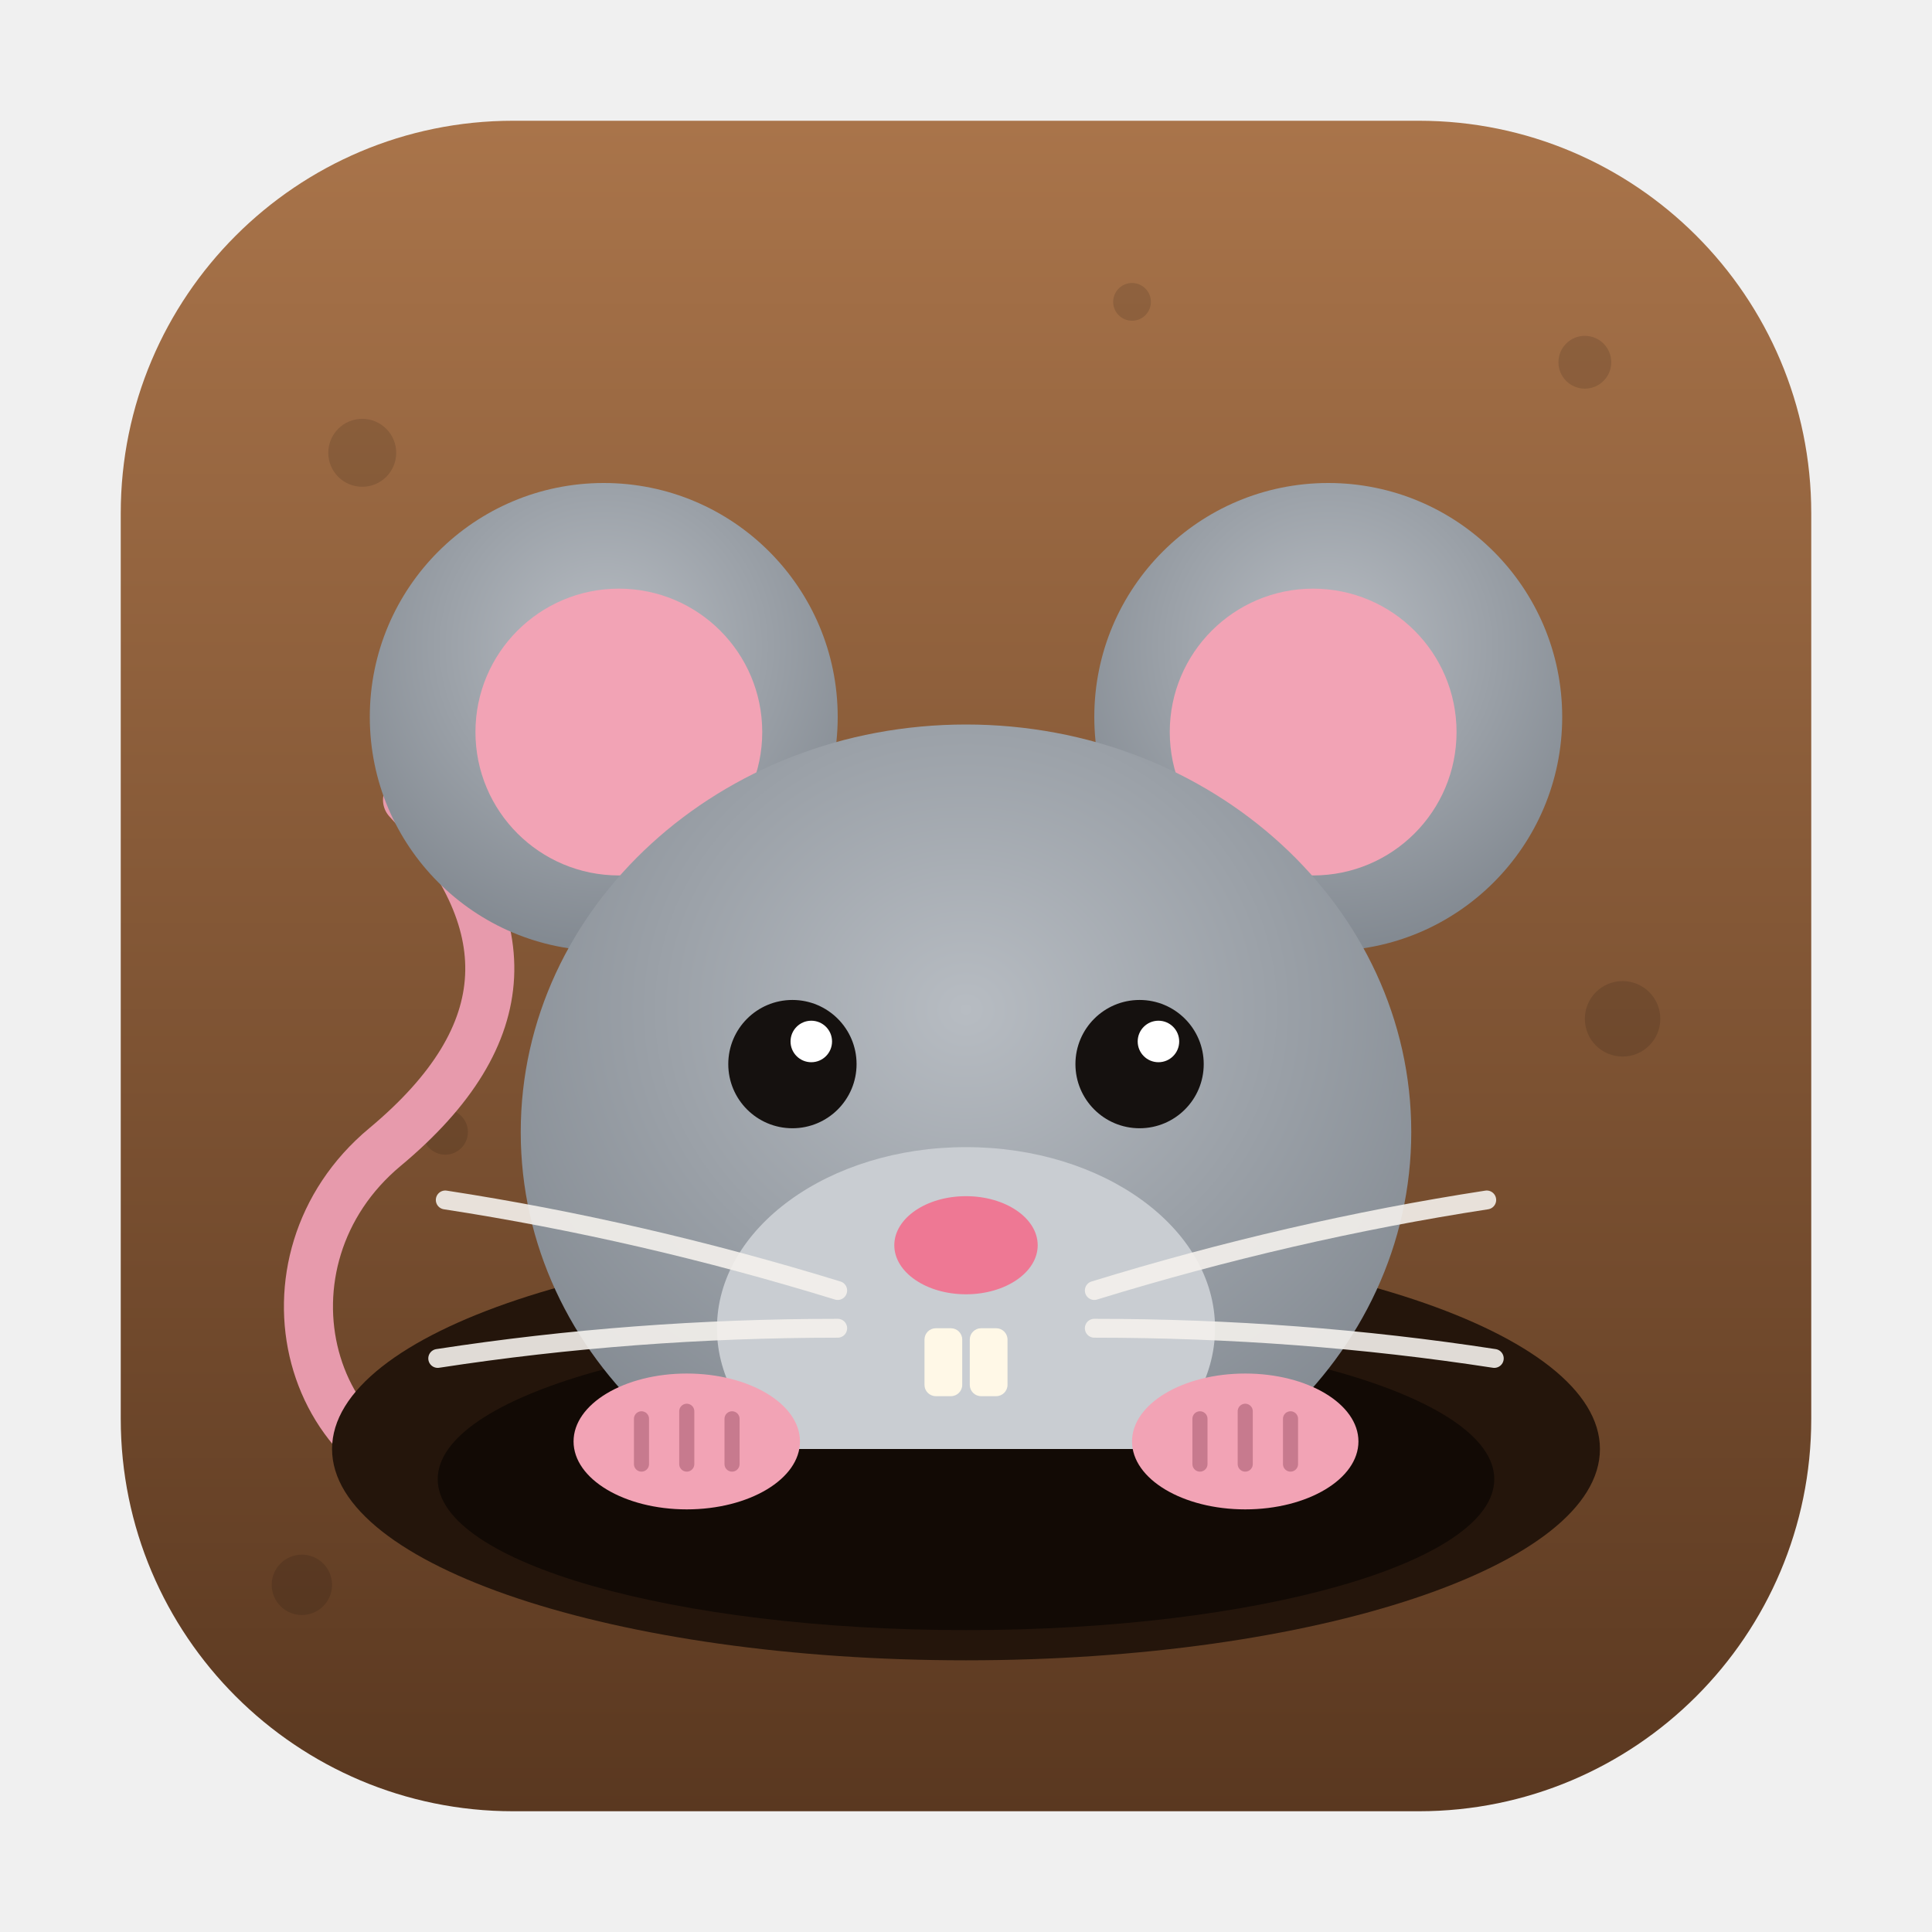
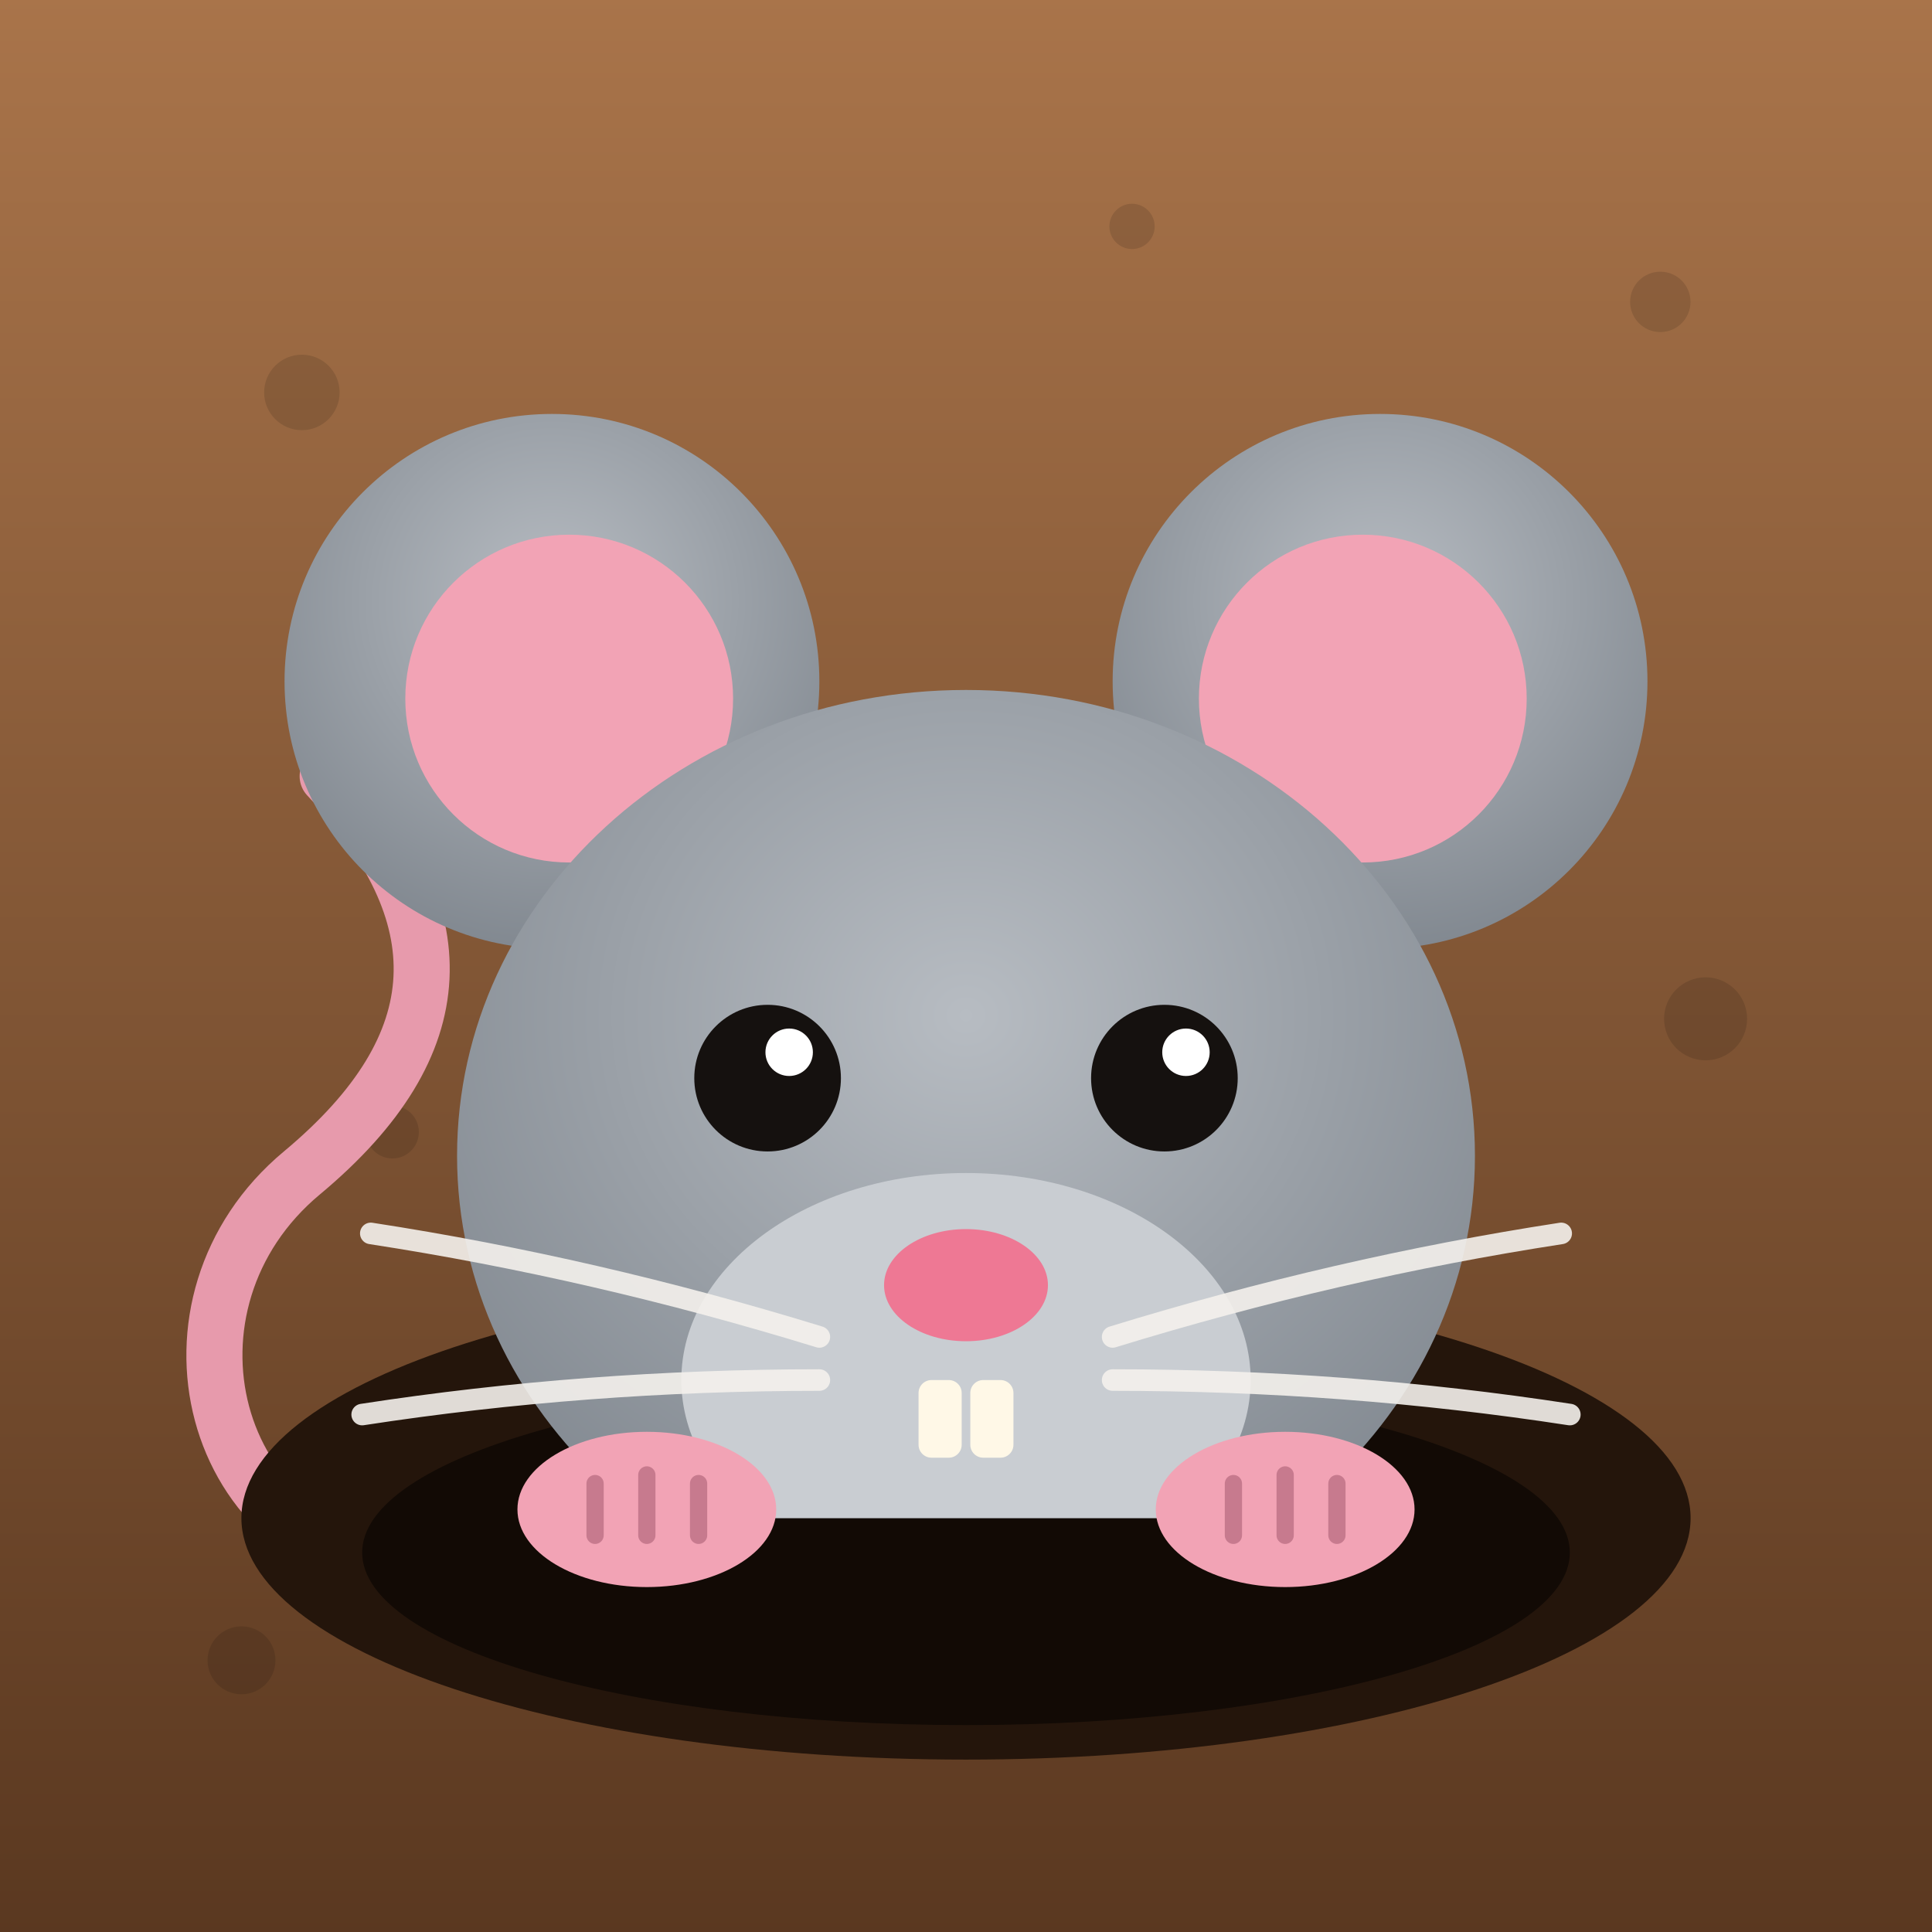
<svg xmlns="http://www.w3.org/2000/svg" width="512" height="512" viewBox="0 0 512 512">
  <defs>
    <linearGradient id="soil" x1="0" y1="0" x2="0" y2="1">
      <stop offset="0" stop-color="#A9744A" />
      <stop offset="1" stop-color="#5A3820" />
    </linearGradient>
    <radialGradient id="fur" cx="0.5" cy="0.35" r="0.7">
      <stop offset="0" stop-color="#B7BCC2" />
      <stop offset="1" stop-color="#7E858D" />
    </radialGradient>
    <clipPath id="above">
      <rect x="0" y="0" width="512" height="384" />
    </clipPath>
  </defs>
-   <rect x="32" y="32" width="448" height="448" rx="104" fill="url(#soil)" />
+   <rect width="512" height="512" fill="url(#soil)" />
  <g fill="#000" opacity="0.12">
-     <circle cx="96" cy="120" r="9" />
-     <circle cx="420" cy="96" r="7" />
-     <circle cx="118" cy="300" r="6" />
-     <circle cx="430" cy="270" r="10" />
-     <circle cx="80" cy="420" r="8" />
-     <circle cx="300" cy="80" r="5" />
+     <circle cx="80" cy="104" r="10" />
+     <circle cx="440" cy="80" r="8" />
+     <circle cx="104" cy="300" r="7" />
+     <circle cx="452" cy="270" r="11" />
+     <circle cx="64" cy="440" r="9" />
+     <circle cx="300" cy="60" r="6" />
  </g>
-   <path d="M128 396 C 80 392, 66 334, 102 304 S 138 244, 108 212" stroke="#E79AAC" stroke-width="13" stroke-linecap="round" fill="none" />
-   <ellipse cx="256" cy="384" rx="168" ry="56" fill="#24150B" />
-   <ellipse cx="256" cy="392" rx="140" ry="40" fill="#120A05" />
-   <g clip-path="url(#above)">
-     <circle cx="160" cy="190" r="62" fill="url(#fur)" />
-     <circle cx="352" cy="190" r="62" fill="url(#fur)" />
-     <circle cx="164" cy="194" r="38" fill="#F2A3B5" />
-     <circle cx="348" cy="194" r="38" fill="#F2A3B5" />
-     <ellipse cx="256" cy="300" rx="118" ry="108" fill="url(#fur)" />
-     <ellipse cx="256" cy="352" rx="66" ry="48" fill="#C9CDD2" />
-     <circle cx="210" cy="282" r="17" fill="#15110F" />
-     <circle cx="302" cy="282" r="17" fill="#15110F" />
-     <circle cx="215" cy="276" r="5.5" fill="#FFF" />
-     <circle cx="307" cy="276" r="5.5" fill="#FFF" />
-     <ellipse cx="256" cy="330" rx="19" ry="13" fill="#EE7894" />
-   </g>
-   <g stroke="#F4F1EC" stroke-width="5" stroke-linecap="round" fill="none" opacity="0.9">
-     <path d="M222 342 Q170 326 118 318" />
-     <path d="M222 352 Q168 352 116 360" />
-     <path d="M290 342 Q342 326 394 318" />
-     <path d="M290 352 Q344 352 396 360" />
-   </g>
-   <rect x="245" y="352" width="10" height="18" rx="3" fill="#FFF8E7" />
-   <rect x="257" y="352" width="10" height="18" rx="3" fill="#FFF8E7" />
-   <ellipse cx="182" cy="382" rx="30" ry="18" fill="#F2A3B5" />
-   <ellipse cx="330" cy="382" rx="30" ry="18" fill="#F2A3B5" />
-   <g stroke="#C77A8E" stroke-width="4" stroke-linecap="round">
-     <path d="M170 376 v12" />
-     <path d="M182 374 v14" />
-     <path d="M194 376 v12" />
-     <path d="M318 376 v12" />
-     <path d="M330 374 v14" />
-     <path d="M342 376 v12" />
+   <g transform="translate(256 256) scale(1.143) translate(-256 -256)">
+     <path d="M128 396 C 80 392, 66 334, 102 304 S 138 244, 108 212" stroke="#E79AAC" stroke-width="13" stroke-linecap="round" fill="none" />
+     <ellipse cx="256" cy="384" rx="168" ry="56" fill="#24150B" />
+     <ellipse cx="256" cy="392" rx="140" ry="40" fill="#120A05" />
+     <g clip-path="url(#above)">
+       <circle cx="160" cy="190" r="62" fill="url(#fur)" />
+       <circle cx="352" cy="190" r="62" fill="url(#fur)" />
+       <circle cx="164" cy="194" r="38" fill="#F2A3B5" />
+       <circle cx="348" cy="194" r="38" fill="#F2A3B5" />
+       <ellipse cx="256" cy="300" rx="118" ry="108" fill="url(#fur)" />
+       <ellipse cx="256" cy="352" rx="66" ry="48" fill="#C9CDD2" />
+       <circle cx="210" cy="282" r="17" fill="#15110F" />
+       <circle cx="302" cy="282" r="17" fill="#15110F" />
+       <circle cx="215" cy="276" r="5.5" fill="#FFF" />
+       <circle cx="307" cy="276" r="5.5" fill="#FFF" />
+       <ellipse cx="256" cy="330" rx="19" ry="13" fill="#EE7894" />
+     </g>
+     <g stroke="#F4F1EC" stroke-width="5" stroke-linecap="round" fill="none" opacity="0.9">
+       <path d="M222 342 Q170 326 118 318" />
+       <path d="M222 352 Q168 352 116 360" />
+       <path d="M290 342 Q342 326 394 318" />
+       <path d="M290 352 Q344 352 396 360" />
+     </g>
+     <rect x="245" y="352" width="10" height="18" rx="3" fill="#FFF8E7" />
+     <rect x="257" y="352" width="10" height="18" rx="3" fill="#FFF8E7" />
+     <ellipse cx="182" cy="382" rx="30" ry="18" fill="#F2A3B5" />
+     <ellipse cx="330" cy="382" rx="30" ry="18" fill="#F2A3B5" />
+     <g stroke="#C77A8E" stroke-width="4" stroke-linecap="round">
+       <path d="M170 376 v12" />
+       <path d="M182 374 v14" />
+       <path d="M194 376 v12" />
+       <path d="M318 376 v12" />
+       <path d="M330 374 v14" />
+       <path d="M342 376 v12" />
+     </g>
  </g>
</svg>
